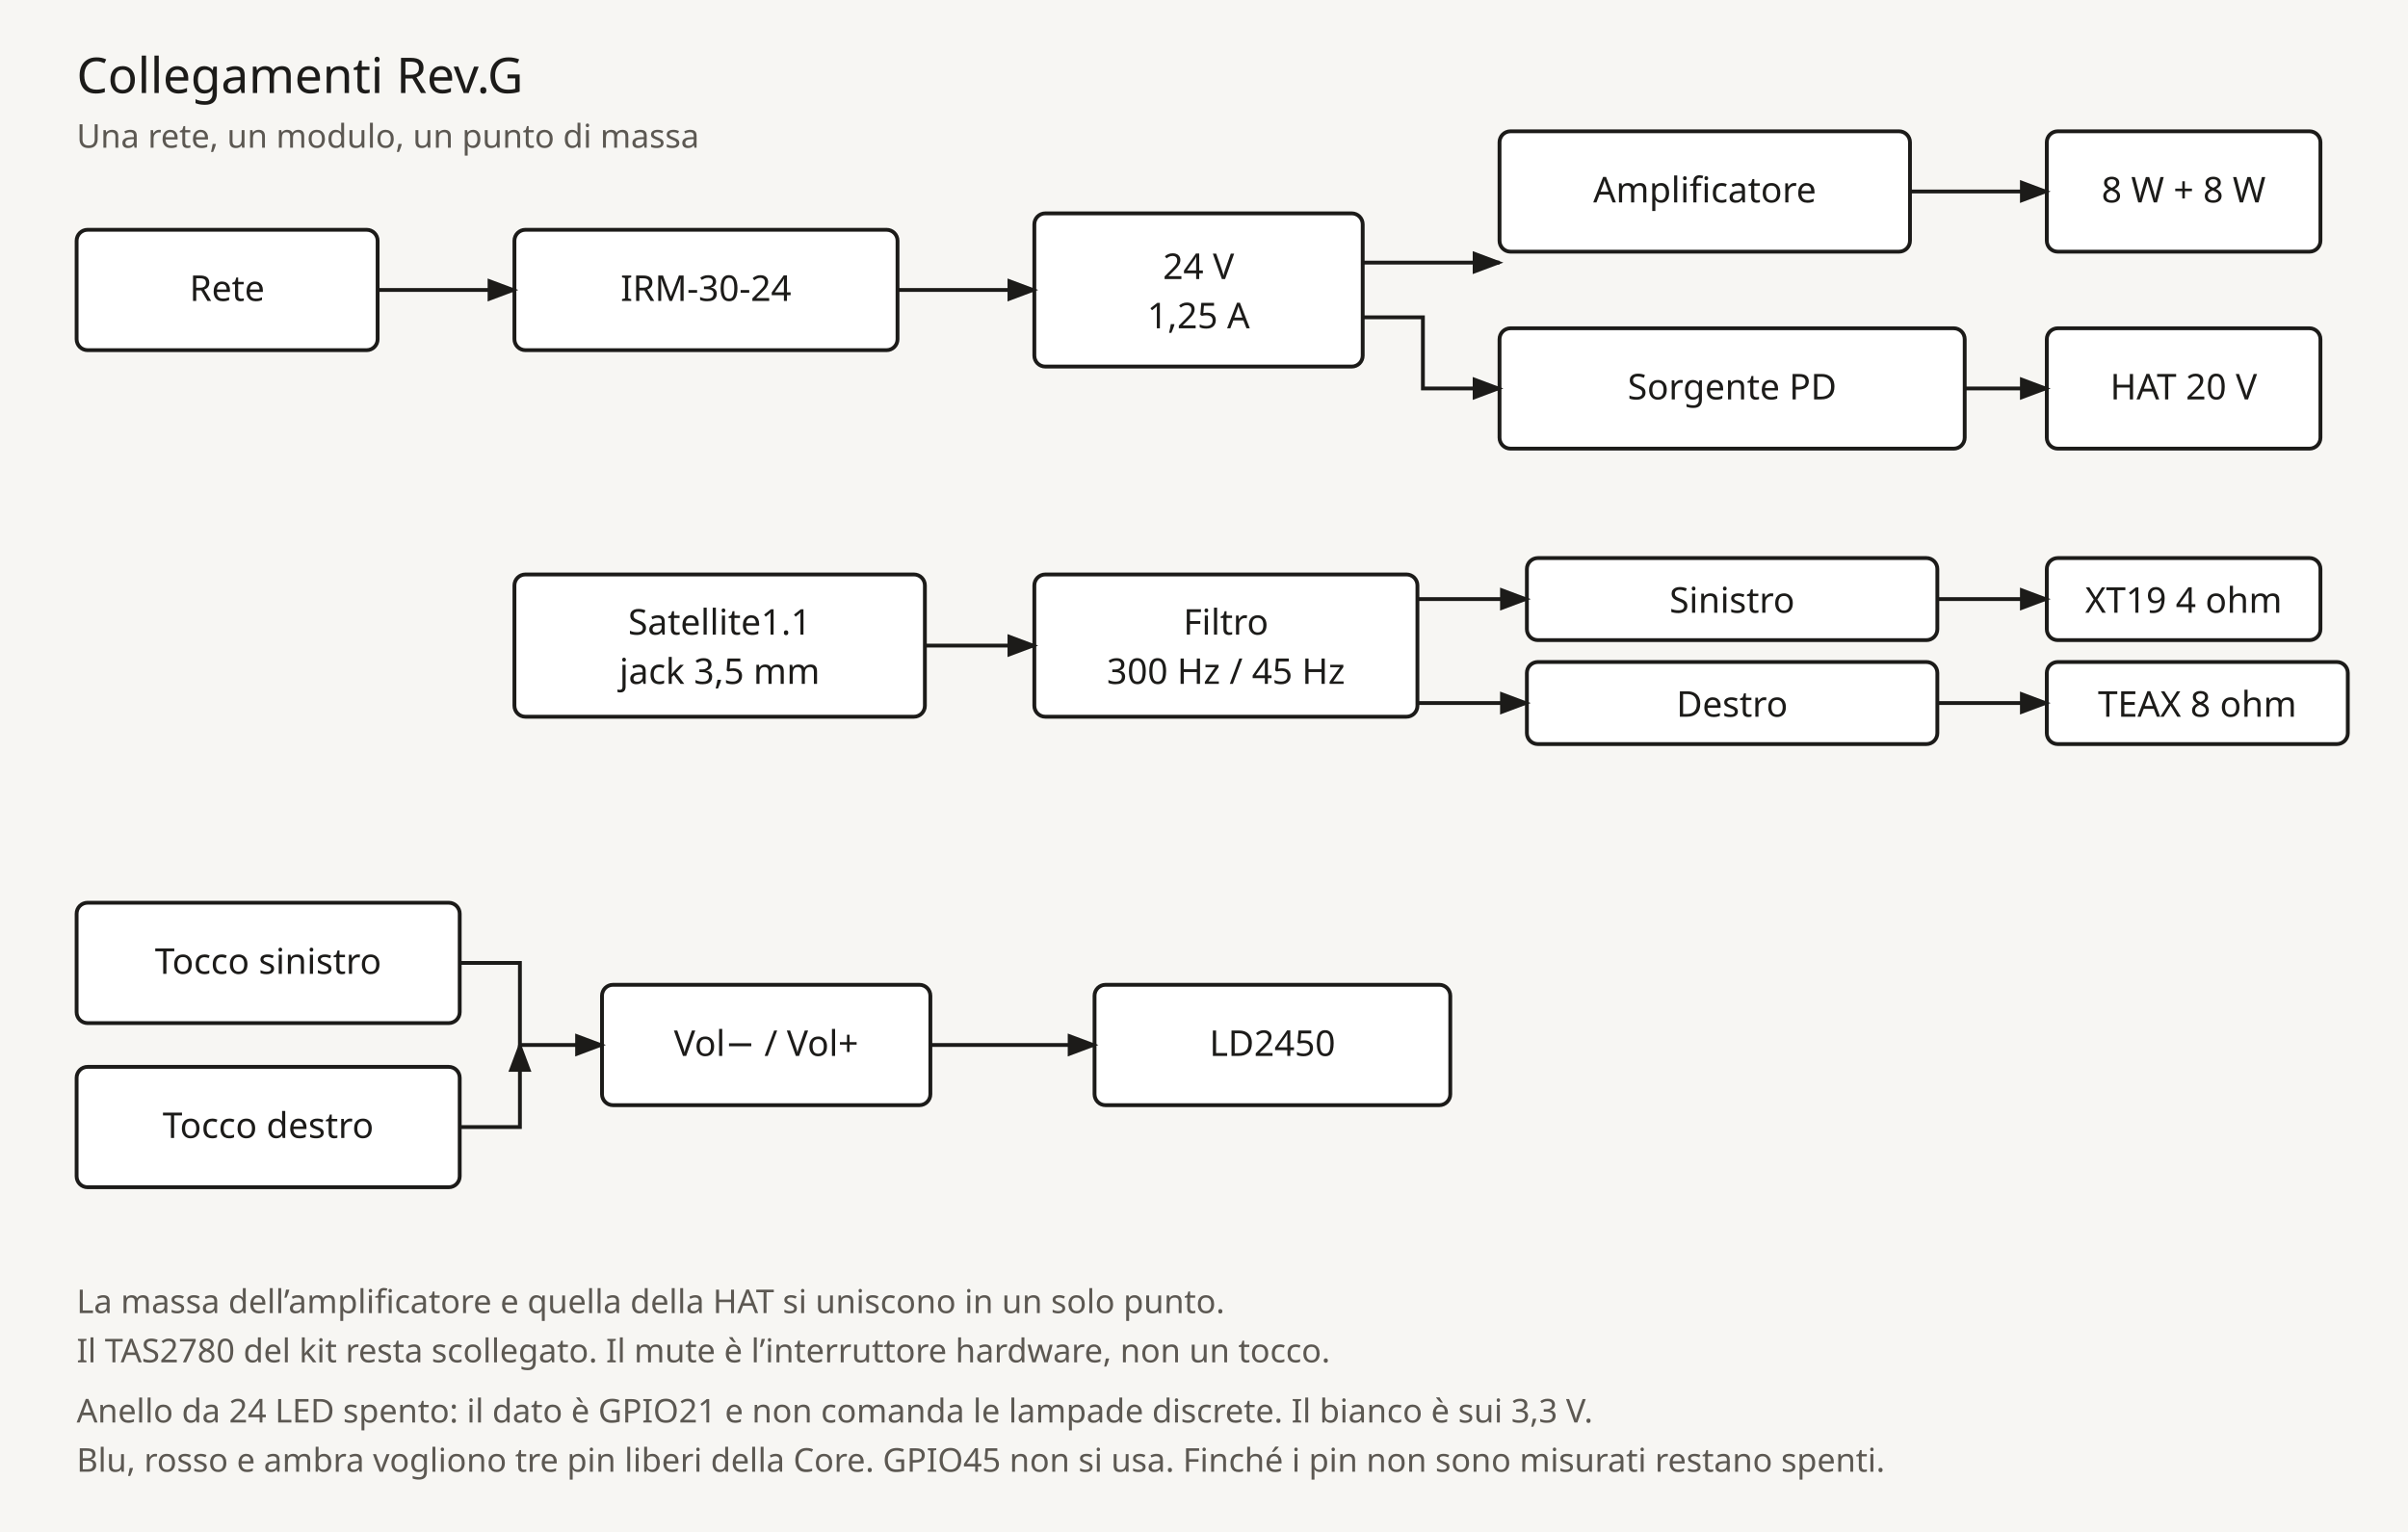
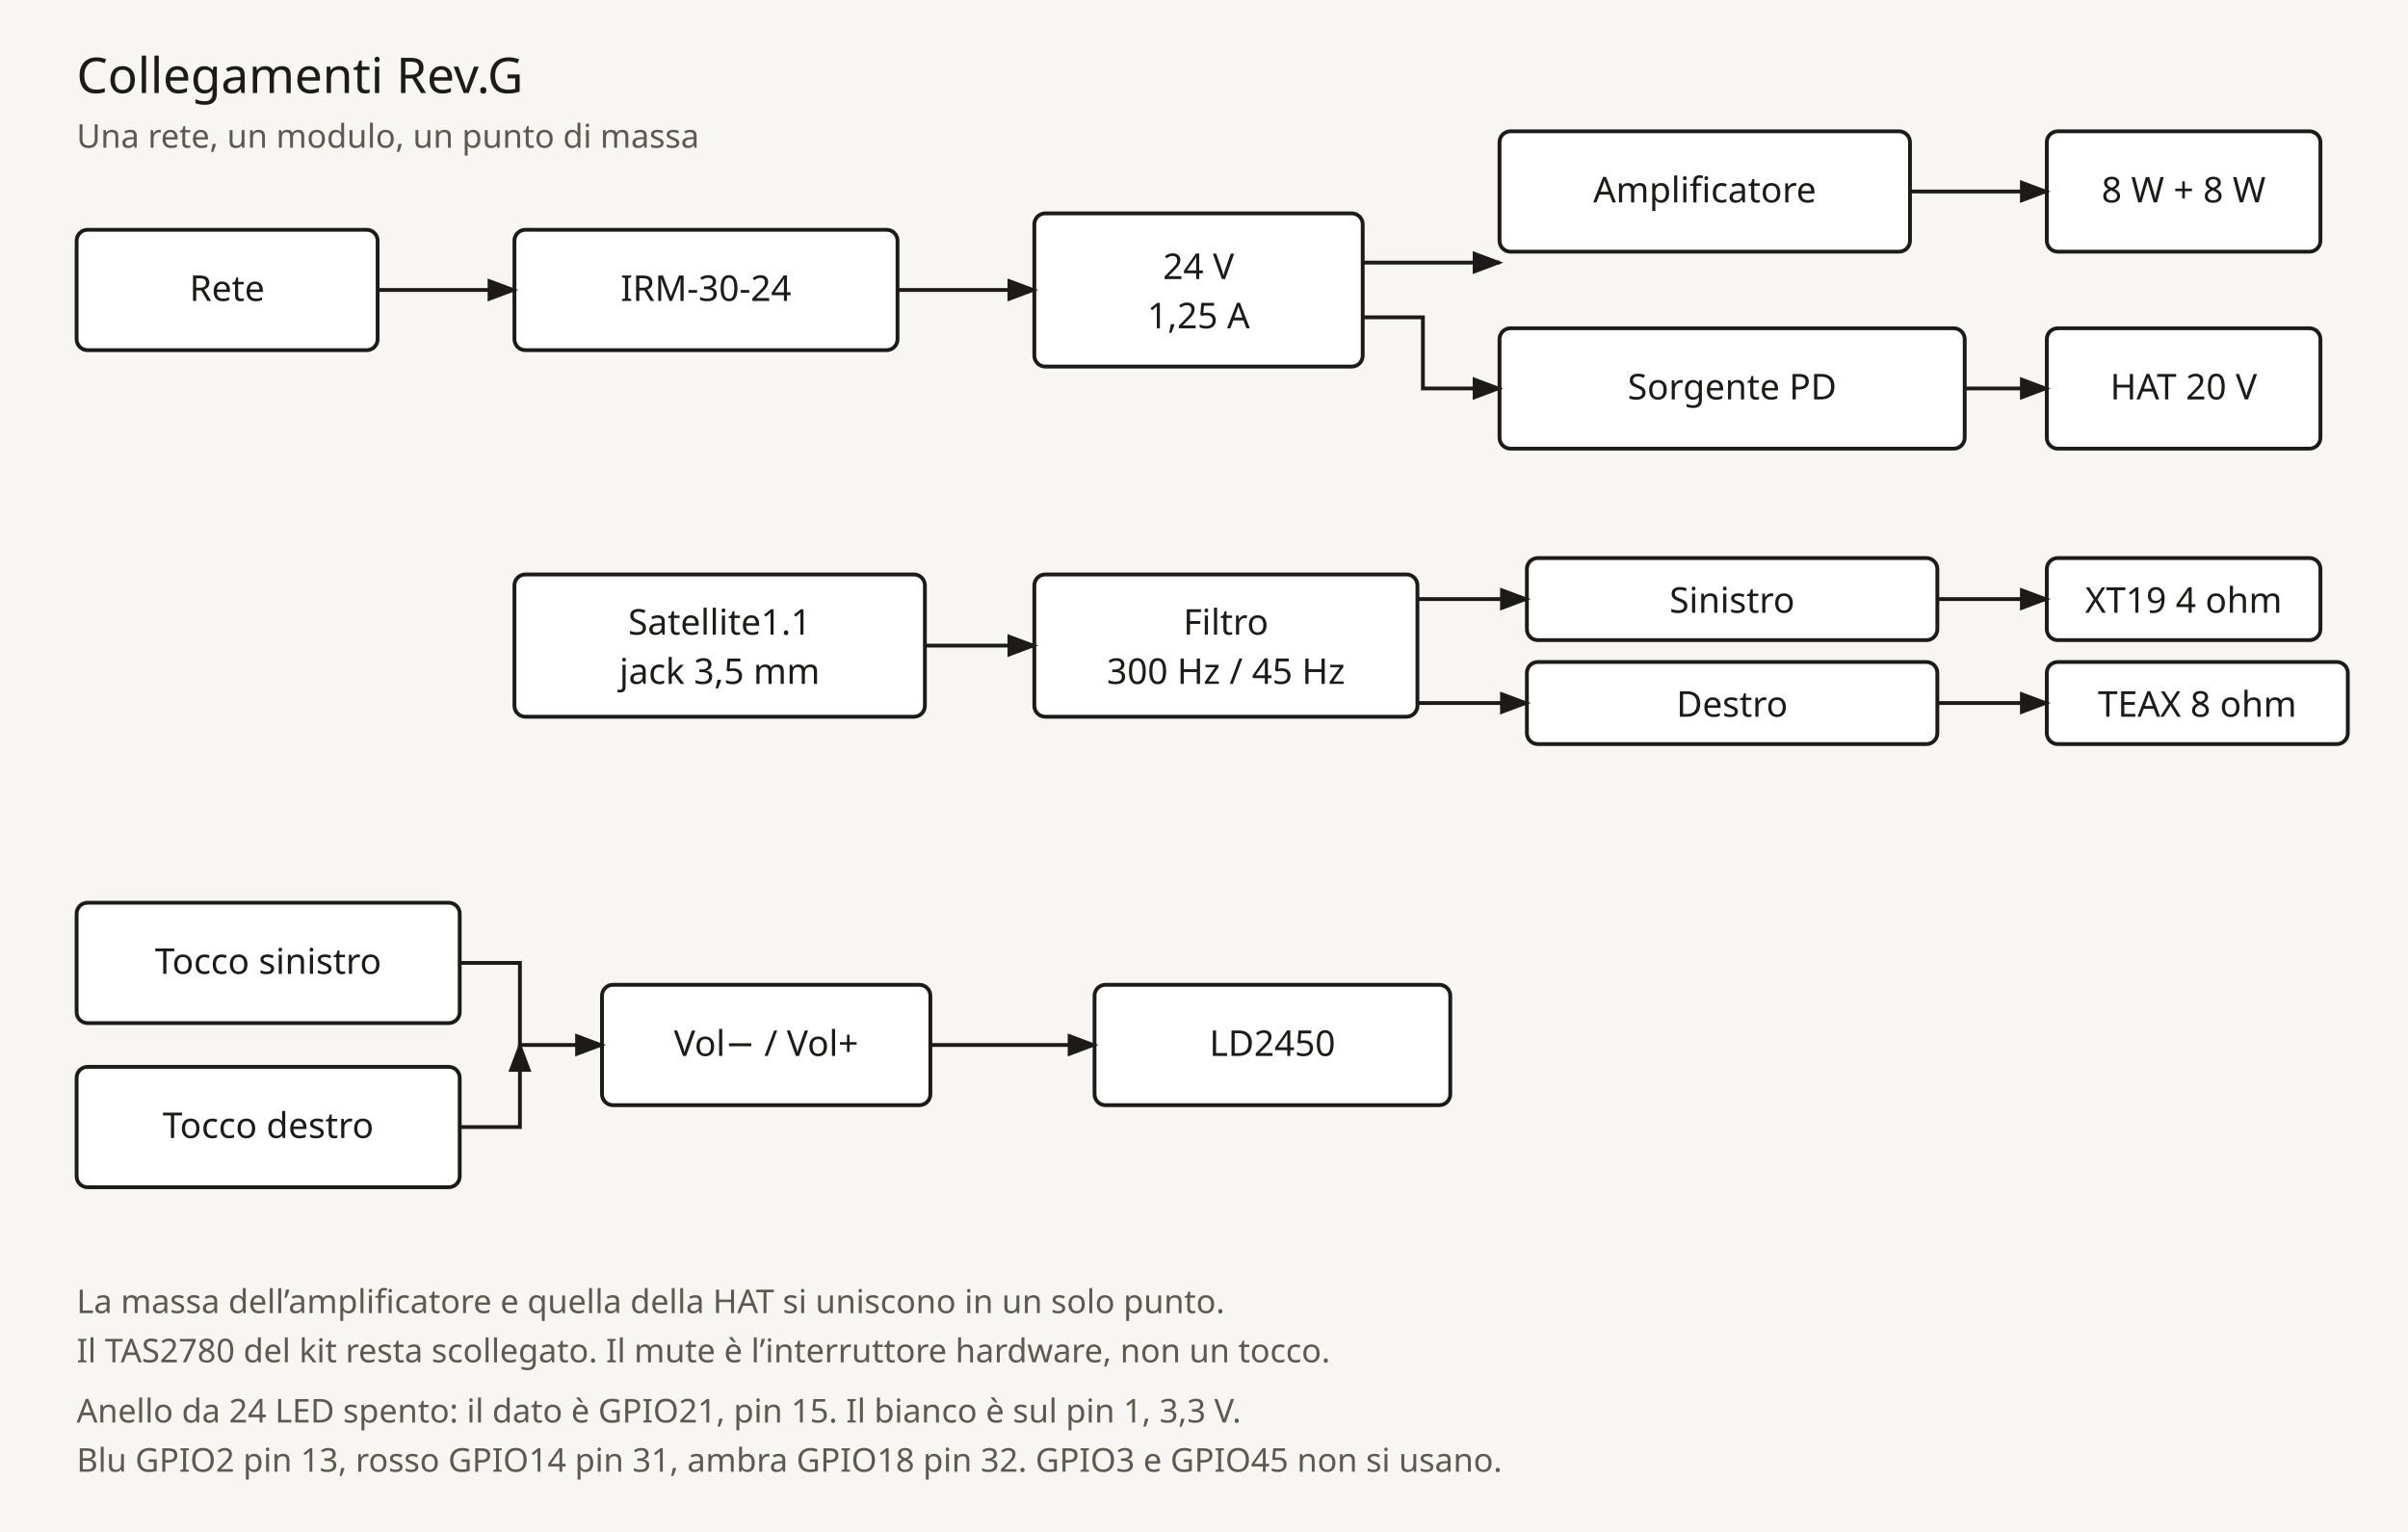
<svg xmlns="http://www.w3.org/2000/svg" viewBox="0 0 880 560" font-family="ui-sans-serif, system-ui, sans-serif">
  <rect width="880" height="560" fill="#f7f6f3" />
  <text x="28" y="34" font-size="18" fill="#1c1b19">Collegamenti Rev.G</text>
  <text x="28" y="54" font-size="12" fill="#5c5852">Una rete, un modulo, un punto di massa</text>
  <defs>
    <marker id="a" markerWidth="8" markerHeight="8" refX="7" refY="3" orient="auto">
      <path d="M0,0 L8,3 L0,6" fill="#1c1b19" />
    </marker>
  </defs>
  <g fill="#fff" stroke="#1c1b19" stroke-width="1.4">
    <rect x="28" y="84" width="110" height="44" rx="4" />
    <rect x="188" y="84" width="140" height="44" rx="4" />
    <rect x="378" y="78" width="120" height="56" rx="4" />
    <rect x="548" y="48" width="150" height="44" rx="4" />
    <rect x="548" y="120" width="170" height="44" rx="4" />
    <rect x="748" y="48" width="100" height="44" rx="4" />
    <rect x="748" y="120" width="100" height="44" rx="4" />
    <rect x="188" y="210" width="150" height="52" rx="4" />
    <rect x="378" y="210" width="140" height="52" rx="4" />
    <rect x="558" y="204" width="150" height="30" rx="4" />
    <rect x="558" y="242" width="150" height="30" rx="4" />
    <rect x="748" y="204" width="100" height="30" rx="4" />
    <rect x="748" y="242" width="110" height="30" rx="4" />
    <rect x="28" y="330" width="140" height="44" rx="4" />
    <rect x="28" y="390" width="140" height="44" rx="4" />
    <rect x="220" y="360" width="120" height="44" rx="4" />
    <rect x="400" y="360" width="130" height="44" rx="4" />
  </g>
  <g font-size="13" fill="#1c1b19" text-anchor="middle">
    <text x="83" y="110">Rete</text>
    <text x="258" y="110">IRM-30-24</text>
    <text x="438" y="102">24 V</text>
    <text x="438" y="120">1,25 A</text>
    <text x="623" y="74">Amplificatore</text>
    <text x="633" y="146">Sorgente PD</text>
    <text x="798" y="74">8 W + 8 W</text>
    <text x="798" y="146">HAT 20 V</text>
    <text x="263" y="232">Satellite1.1</text>
    <text x="263" y="250">jack 3,5 mm</text>
    <text x="448" y="232">Filtro</text>
    <text x="448" y="250">300 Hz / 45 Hz</text>
    <text x="633" y="224">Sinistro</text>
    <text x="633" y="262">Destro</text>
    <text x="798" y="224">XT19 4 ohm</text>
    <text x="803" y="262">TEAX 8 ohm</text>
    <text x="98" y="356">Tocco sinistro</text>
    <text x="98" y="416">Tocco destro</text>
    <text x="280" y="386">Vol− / Vol+</text>
    <text x="465" y="386">LD2450</text>
  </g>
  <g fill="none" stroke="#1c1b19" stroke-width="1.4" marker-end="url(#a)">
    <path d="M138 106 H188" />
    <path d="M328 106 H378" />
    <path d="M498 96 H548" />
    <path d="M498 116 H520 V142 H548" />
    <path d="M698 70 H748" />
    <path d="M718 142 H748" />
    <path d="M338 236 H378" />
    <path d="M518 219 H558" />
    <path d="M518 257 H558" />
    <path d="M708 219 H748" />
    <path d="M708 257 H748" />
    <path d="M168 352 H190 V382 H220" />
    <path d="M168 412 H190 V382" />
    <path d="M340 382 H400" />
  </g>
  <text x="28" y="480" font-size="12" fill="#5c5852">La massa dell’amplificatore e quella della HAT si uniscono in un solo punto.</text>
  <text x="28" y="498" font-size="12" fill="#5c5852">Il TAS2780 del kit resta scollegato. Il mute è l’interruttore hardware, non un tocco.</text>
-   <text x="28" y="520" font-size="12" fill="#5c5852">Anello da 24 LED spento: il dato è GPIO21 e non comanda le lampade discrete. Il bianco è sui 3,3 V.</text>
-   <text x="28" y="538" font-size="12" fill="#5c5852">Blu, rosso e ambra vogliono tre pin liberi della Core. GPIO45 non si usa. Finché i pin non sono misurati restano spenti.</text>
+   <text x="28" y="520" font-size="12" fill="#5c5852">Anello da 24 LED spento: il dato è GPIO21, pin 15. Il bianco è sul pin 1, 3,3 V.</text>
+   <text x="28" y="538" font-size="12" fill="#5c5852">Blu GPIO2 pin 13, rosso GPIO14 pin 31, ambra GPIO18 pin 32. GPIO3 e GPIO45 non si usano.</text>
</svg>
